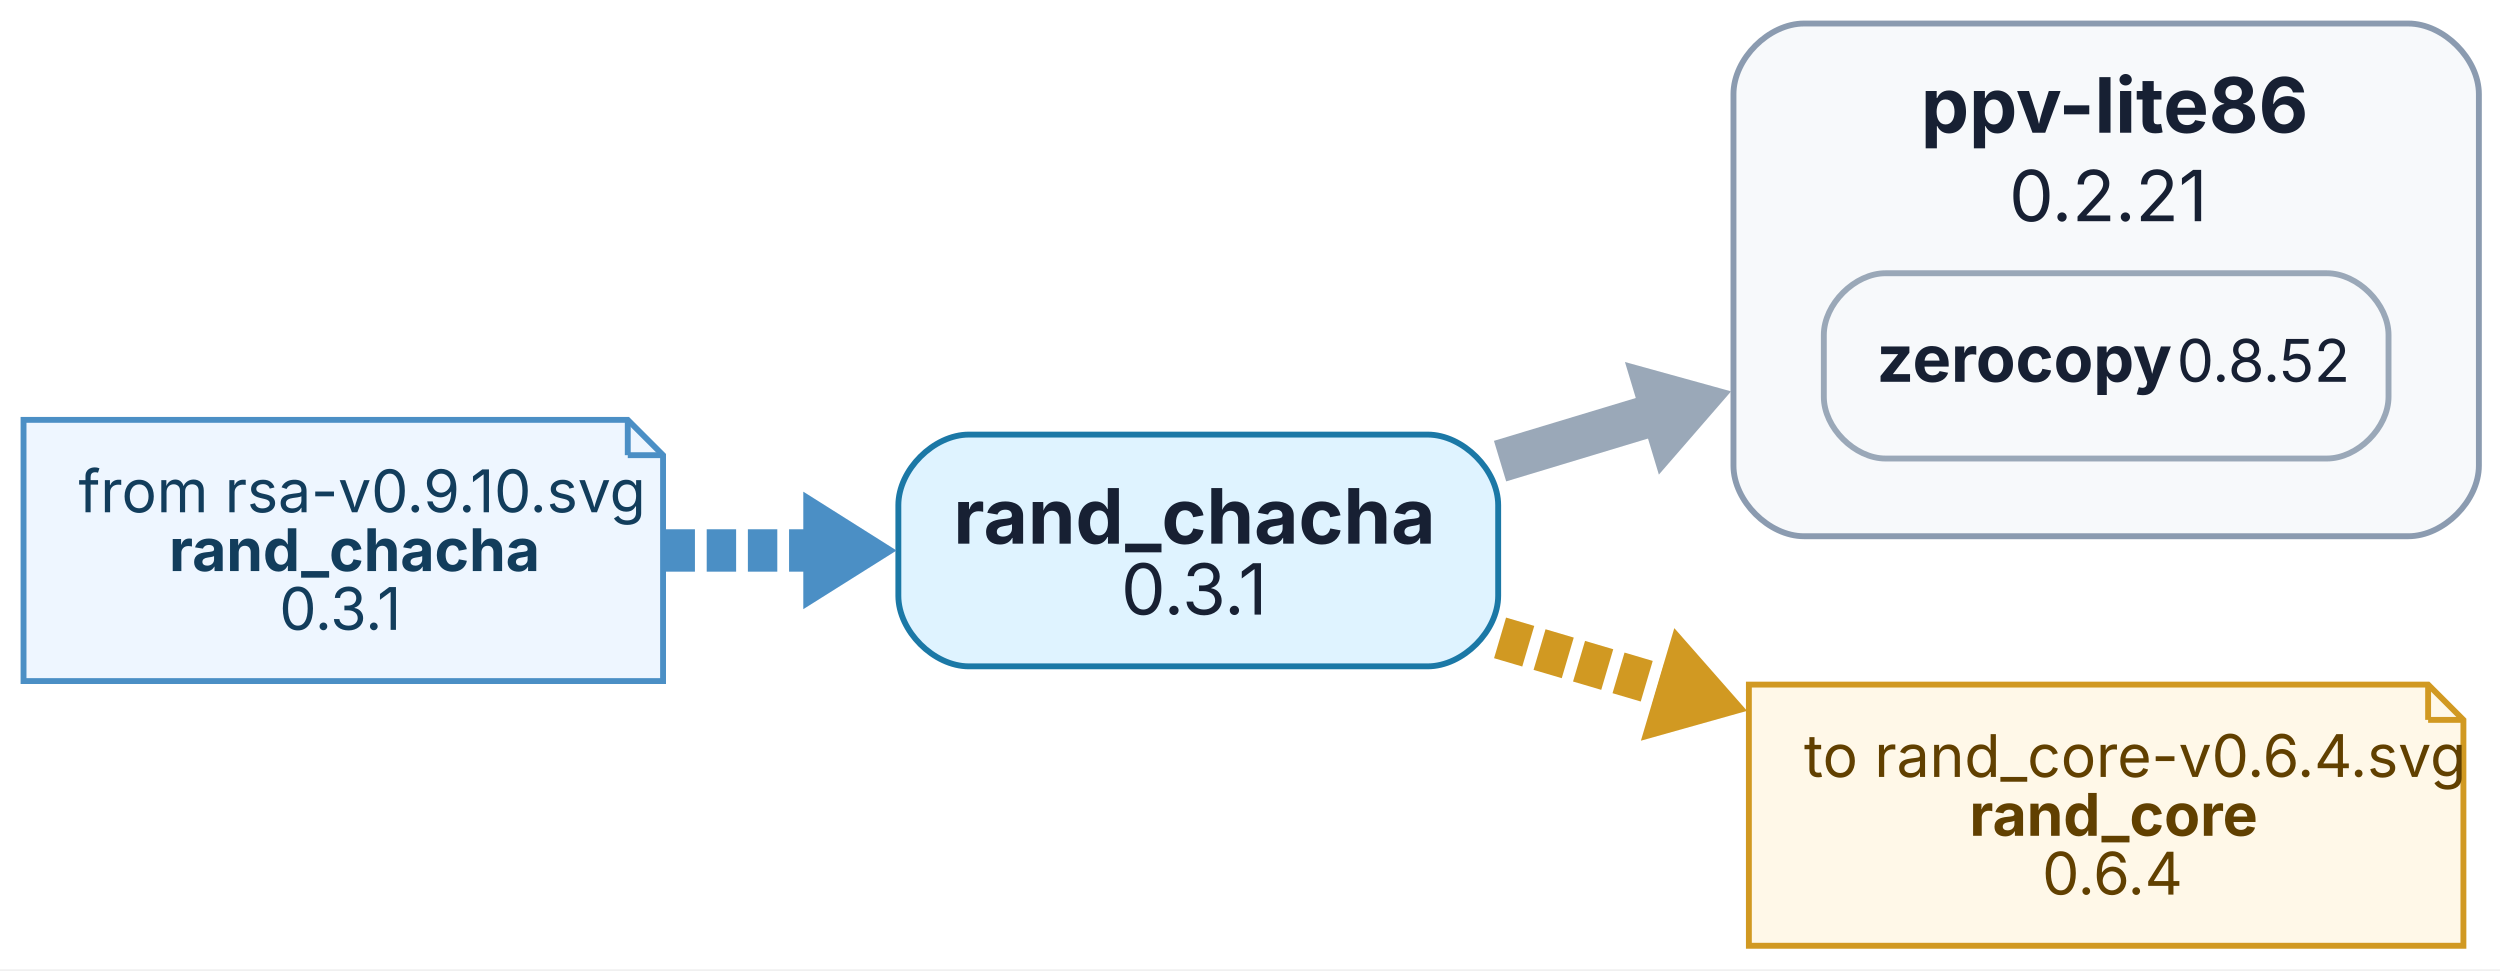
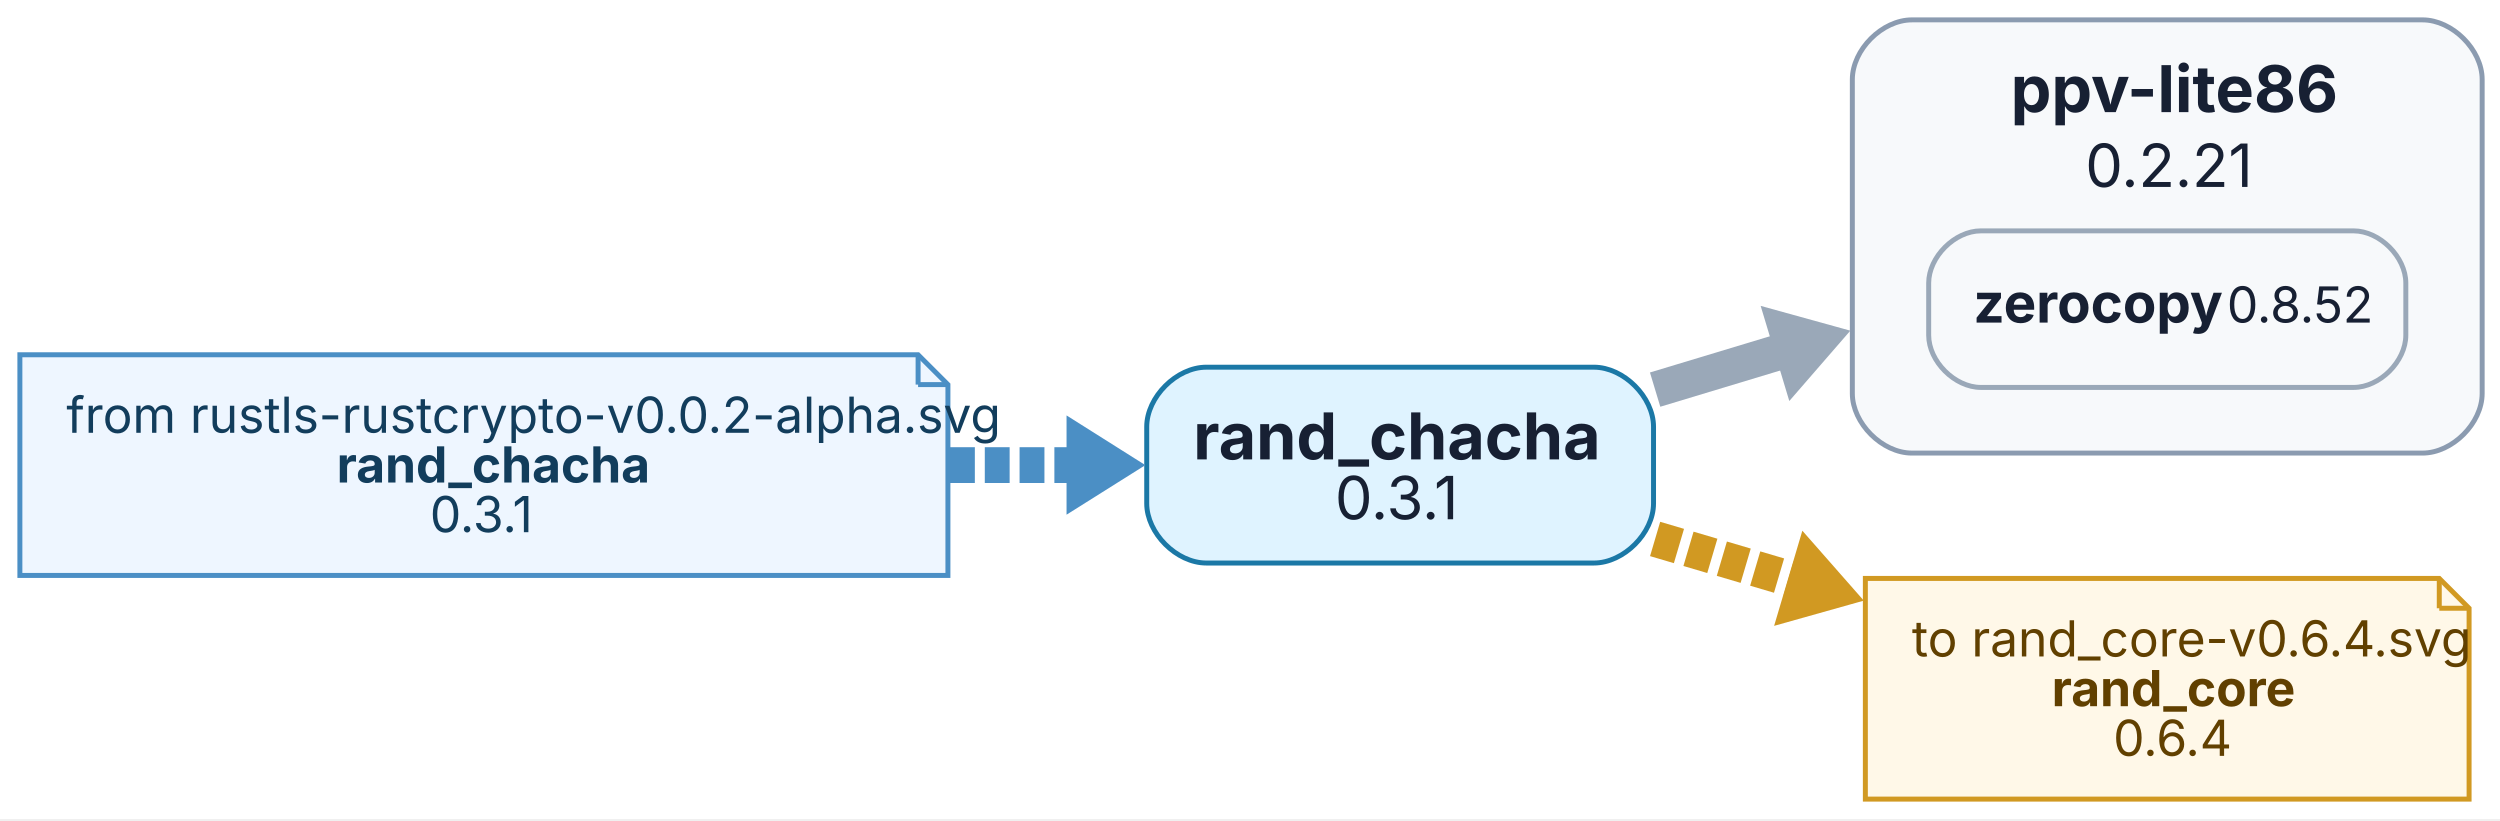
- <svg xmlns="http://www.w3.org/2000/svg" width="425pt" height="165pt" viewBox="0.00 0.00 425.00 165.00">
+ <svg xmlns="http://www.w3.org/2000/svg" width="503pt" height="165pt" viewBox="0.00 0.00 503.00 165.00">
  <g id="graph0" class="graph" transform="scale(1 1) rotate(0) translate(4 160.78)">
-     <polygon fill="white" stroke="none" points="-4,4 -4,-160.78 421.41,-160.78 421.41,4 -4,4" />
+     <polygon fill="white" stroke="none" points="-4,4 -4,-160.78 499.41,-160.78 499.41,4 -4,4" />
    <g id="node1" class="node">
-       <path fill="#dff3ff" stroke="#1b78a6" d="M238.69,-86.9C238.69,-86.9 160.72,-86.9 160.72,-86.9 154.72,-86.9 148.72,-80.9 148.72,-74.9 148.72,-74.9 148.72,-59.5 148.72,-59.5 148.72,-53.5 154.72,-47.5 160.72,-47.5 160.72,-47.5 238.69,-47.5 238.69,-47.5 244.69,-47.5 250.69,-53.5 250.69,-59.5 250.69,-59.5 250.69,-74.9 250.69,-74.9 250.69,-80.9 244.69,-86.9 238.69,-86.9" />
-       <text xml:space="preserve" text-anchor="start" x="158.08" y="-68.35" font-family="Inter,Arial" font-weight="bold" font-size="13.00" fill="#172033">rand_chacha</text>
-       <text xml:space="preserve" text-anchor="start" x="186.58" y="-56.3" font-family="Inter,Arial" font-size="12.00" fill="#172033">0.3.1</text>
+       <path fill="#dff3ff" stroke="#1b78a6" d="M316.69,-86.9C316.69,-86.9 238.72,-86.9 238.72,-86.9 232.72,-86.9 226.72,-80.9 226.72,-74.9 226.72,-74.9 226.72,-59.5 226.72,-59.5 226.72,-53.5 232.72,-47.5 238.72,-47.5 238.72,-47.5 316.69,-47.5 316.69,-47.5 322.69,-47.5 328.69,-53.5 328.69,-59.5 328.69,-59.5 328.69,-74.9 328.69,-74.9 328.69,-80.9 322.69,-86.9 316.69,-86.9" />
+       <text xml:space="preserve" text-anchor="start" x="236.08" y="-68.35" font-family="Inter,Arial" font-weight="bold" font-size="13.00" fill="#172033">rand_chacha</text>
+       <text xml:space="preserve" text-anchor="start" x="264.58" y="-56.3" font-family="Inter,Arial" font-size="12.00" fill="#172033">0.3.1</text>
    </g>
    <g id="node2" class="node">
-       <path fill="#f7f9fb" stroke="#8b9bb0" d="M405.41,-156.78C405.41,-156.78 302.69,-156.78 302.69,-156.78 296.69,-156.78 290.69,-150.78 290.69,-144.78 290.69,-144.78 290.69,-81.62 290.69,-81.62 290.69,-75.62 296.69,-69.62 302.69,-69.62 302.69,-69.62 405.41,-69.62 405.41,-69.62 411.41,-69.62 417.41,-75.62 417.41,-81.62 417.41,-81.62 417.41,-144.78 417.41,-144.78 417.41,-150.78 411.41,-156.78 405.41,-156.78" />
-       <text xml:space="preserve" text-anchor="start" x="322.55" y="-138.22" font-family="Inter,Arial" font-weight="bold" font-size="13.00" fill="#172033">ppv-lite86</text>
-       <text xml:space="preserve" text-anchor="start" x="337.55" y="-123.17" font-family="Inter,Arial" font-size="12.00" fill="#172033">0.2.21</text>
-       <text xml:space="preserve" text-anchor="start" x="315.05" y="-95.88" font-family="Inter,Arial" font-weight="bold" font-size="11.00" fill="#172033">zerocopy</text>
-       <text xml:space="preserve" text-anchor="start" x="363.05" y="-95.88" font-family="Inter,Arial" font-size="10.00" fill="#172033"> </text>
-       <text xml:space="preserve" text-anchor="start" x="366.05" y="-95.88" font-family="Inter,Arial" font-size="10.00" fill="#172033">0.8.52</text>
-       <path fill="none" stroke="#9aa8b8" d="M316.55,-82.83C316.55,-82.83 391.55,-82.83 391.55,-82.83 396.8,-82.83 402.05,-88.08 402.05,-93.33 402.05,-93.33 402.05,-103.83 402.05,-103.83 402.05,-109.08 396.8,-114.33 391.55,-114.33 391.55,-114.33 316.55,-114.33 316.55,-114.33 311.3,-114.33 306.05,-109.08 306.05,-103.83 306.05,-103.83 306.05,-93.33 306.05,-93.33 306.05,-88.08 311.3,-82.83 316.55,-82.83" />
+       <path fill="#f7f9fb" stroke="#8b9bb0" d="M483.41,-156.78C483.41,-156.78 380.69,-156.78 380.69,-156.78 374.69,-156.78 368.69,-150.78 368.69,-144.78 368.69,-144.78 368.69,-81.62 368.69,-81.62 368.69,-75.62 374.69,-69.62 380.69,-69.62 380.69,-69.62 483.41,-69.62 483.41,-69.62 489.41,-69.62 495.41,-75.62 495.41,-81.62 495.41,-81.62 495.41,-144.78 495.41,-144.78 495.41,-150.78 489.41,-156.78 483.41,-156.78" />
+       <text xml:space="preserve" text-anchor="start" x="400.55" y="-138.22" font-family="Inter,Arial" font-weight="bold" font-size="13.00" fill="#172033">ppv-lite86</text>
+       <text xml:space="preserve" text-anchor="start" x="415.55" y="-123.17" font-family="Inter,Arial" font-size="12.00" fill="#172033">0.2.21</text>
+       <text xml:space="preserve" text-anchor="start" x="393.05" y="-95.88" font-family="Inter,Arial" font-weight="bold" font-size="11.00" fill="#172033">zerocopy</text>
+       <text xml:space="preserve" text-anchor="start" x="441.05" y="-95.88" font-family="Inter,Arial" font-size="10.00" fill="#172033"> </text>
+       <text xml:space="preserve" text-anchor="start" x="444.05" y="-95.88" font-family="Inter,Arial" font-size="10.00" fill="#172033">0.8.52</text>
+       <path fill="none" stroke="#9aa8b8" d="M394.55,-82.83C394.55,-82.83 469.55,-82.83 469.55,-82.83 474.8,-82.83 480.05,-88.08 480.05,-93.33 480.05,-93.33 480.05,-103.83 480.05,-103.83 480.05,-109.08 474.8,-114.33 469.55,-114.33 469.55,-114.33 394.55,-114.33 394.55,-114.33 389.3,-114.33 384.05,-109.08 384.05,-103.83 384.05,-103.83 384.05,-93.33 384.05,-93.33 384.05,-88.08 389.3,-82.83 394.55,-82.83" />
    </g>
    <g id="edge1" class="edge">
-       <path fill="none" stroke="#9aa8b8" stroke-width="7.2" d="M251.01,-82.39C259.95,-85.09 269.42,-87.95 278.85,-90.8" />
-       <polygon fill="#9aa8b8" stroke="#9aa8b8" stroke-width="7.2" points="277.57,-94.03 283.83,-92.3 279.57,-87.39 277.57,-94.03" />
+       <path fill="none" stroke="#9aa8b8" stroke-width="7.2" d="M329.01,-82.39C337.95,-85.09 347.42,-87.95 356.85,-90.8" />
+       <polygon fill="#9aa8b8" stroke="#9aa8b8" stroke-width="7.2" points="355.57,-94.03 361.83,-92.3 357.57,-87.39 355.57,-94.03" />
    </g>
    <g id="node3" class="node">
-       <polygon fill="#fff8e8" stroke="#d19922" points="408.78,-44.4 293.31,-44.4 293.31,0 414.78,0 414.78,-38.4 408.78,-44.4" />
-       <polyline fill="none" stroke="#d19922" points="408.78,-44.4 408.78,-38.4" />
-       <polyline fill="none" stroke="#d19922" points="414.78,-38.4 408.78,-38.4" />
-       <text xml:space="preserve" text-anchor="start" x="302.67" y="-28.7" font-family="Inter,Arial" font-size="10.00" fill="#614000">to rand_core-v0.6.4.svg</text>
-       <text xml:space="preserve" text-anchor="start" x="330.8" y="-18.7" font-family="Inter,Arial" font-weight="bold" font-size="10.00" fill="#614000">rand_core</text>
-       <text xml:space="preserve" text-anchor="start" x="343.17" y="-8.7" font-family="Inter,Arial" font-size="10.00" fill="#614000">0.6.4</text>
+       <polygon fill="#fff8e8" stroke="#d19922" points="486.78,-44.4 371.31,-44.4 371.31,0 492.78,0 492.78,-38.4 486.78,-44.4" />
+       <polyline fill="none" stroke="#d19922" points="486.78,-44.4 486.78,-38.4" />
+       <polyline fill="none" stroke="#d19922" points="492.78,-38.4 486.78,-38.4" />
+       <text xml:space="preserve" text-anchor="start" x="380.67" y="-28.7" font-family="Inter,Arial" font-size="10.00" fill="#614000">to rand_core-v0.6.4.svg</text>
+       <text xml:space="preserve" text-anchor="start" x="408.8" y="-18.7" font-family="Inter,Arial" font-weight="bold" font-size="10.00" fill="#614000">rand_core</text>
+       <text xml:space="preserve" text-anchor="start" x="421.17" y="-8.7" font-family="Inter,Arial" font-size="10.00" fill="#614000">0.6.4</text>
    </g>
    <g id="edge2" class="edge">
-       <path fill="none" stroke="#d19922" stroke-width="7.2" stroke-dasharray="5,2" d="M251.01,-52.34C260.77,-49.46 271.17,-46.38 281.47,-43.34" />
-       <polygon fill="#d19922" stroke="#d19922" stroke-width="7.2" points="282.23,-46.73 286.52,-41.85 280.26,-40.09 282.23,-46.73" />
+       <path fill="none" stroke="#d19922" stroke-width="7.2" stroke-dasharray="5,2" d="M329.01,-52.34C338.77,-49.46 349.17,-46.38 359.47,-43.34" />
+       <polygon fill="#d19922" stroke="#d19922" stroke-width="7.2" points="360.23,-46.73 364.52,-41.85 358.26,-40.09 360.23,-46.73" />
    </g>
    <g id="node4" class="node">
-       <polygon fill="#eef6ff" stroke="#4b8fc5" points="102.72,-89.4 0,-89.4 0,-45 108.72,-45 108.72,-83.4 102.72,-89.4" />
-       <polyline fill="none" stroke="#4b8fc5" points="102.72,-89.4 102.72,-83.4" />
-       <polyline fill="none" stroke="#4b8fc5" points="108.72,-83.4 102.72,-83.4" />
-       <text xml:space="preserve" text-anchor="start" x="9.36" y="-73.7" font-family="Inter,Arial" font-size="10.00" fill="#123d5c">from rsa-v0.9.10.svg</text>
-       <text xml:space="preserve" text-anchor="start" x="24.74" y="-63.7" font-family="Inter,Arial" font-weight="bold" font-size="10.00" fill="#123d5c">rand_chacha</text>
-       <text xml:space="preserve" text-anchor="start" x="43.49" y="-53.7" font-family="Inter,Arial" font-size="10.00" fill="#123d5c">0.3.1</text>
+       <polygon fill="#eef6ff" stroke="#4b8fc5" points="180.72,-89.4 0,-89.4 0,-45 186.72,-45 186.72,-83.4 180.72,-89.4" />
+       <polyline fill="none" stroke="#4b8fc5" points="180.72,-89.4 180.72,-83.4" />
+       <polyline fill="none" stroke="#4b8fc5" points="186.72,-83.4 180.72,-83.4" />
+       <text xml:space="preserve" text-anchor="start" x="9.36" y="-73.7" font-family="Inter,Arial" font-size="10.00" fill="#123d5c">from rustls-rustcrypto-v0.0.2-alpha.svg</text>
+       <text xml:space="preserve" text-anchor="start" x="63.74" y="-63.7" font-family="Inter,Arial" font-weight="bold" font-size="10.00" fill="#123d5c">rand_chacha</text>
+       <text xml:space="preserve" text-anchor="start" x="82.49" y="-53.7" font-family="Inter,Arial" font-size="10.00" fill="#123d5c">0.3.1</text>
    </g>
    <g id="edge3" class="edge">
-       <path fill="none" stroke="#4b8fc5" stroke-width="7.2" stroke-dasharray="5,2" d="M109.14,-67.2C117.99,-67.2 127.23,-67.2 136.27,-67.2" />
-       <polygon fill="#4b8fc5" stroke="#4b8fc5" stroke-width="7.2" points="136.16,-70.67 141.66,-67.2 136.16,-63.74 136.16,-70.67" />
+       <path fill="none" stroke="#4b8fc5" stroke-width="7.2" stroke-dasharray="5,2" d="M187.14,-67.2C196.34,-67.2 205.53,-67.2 214.32,-67.2" />
+       <polygon fill="#4b8fc5" stroke="#4b8fc5" stroke-width="7.2" points="214.19,-70.67 219.69,-67.2 214.19,-63.74 214.19,-70.67" />
    </g>
  </g>
</svg>
